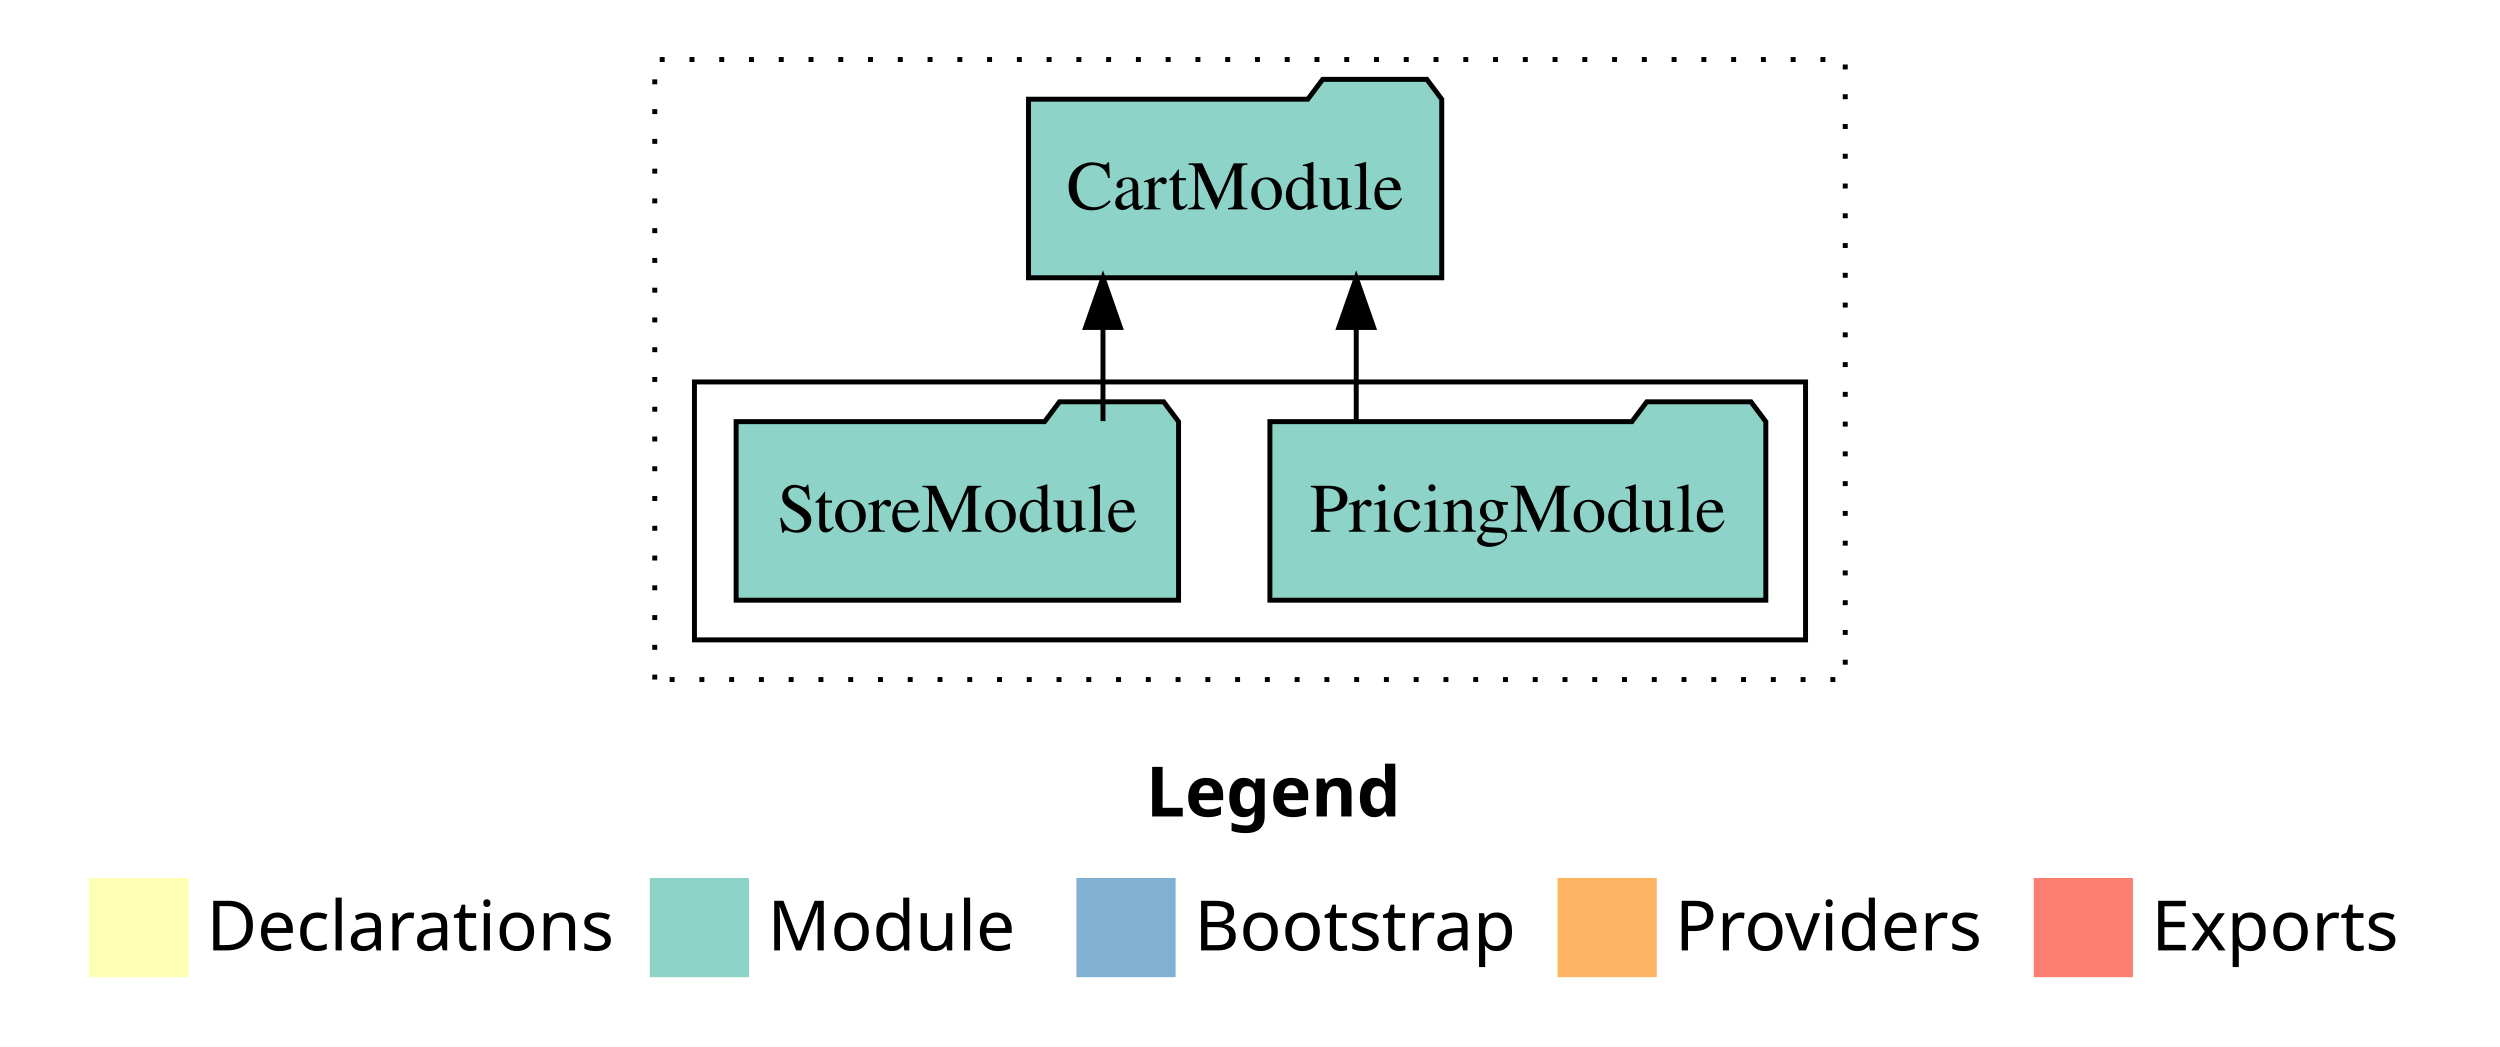
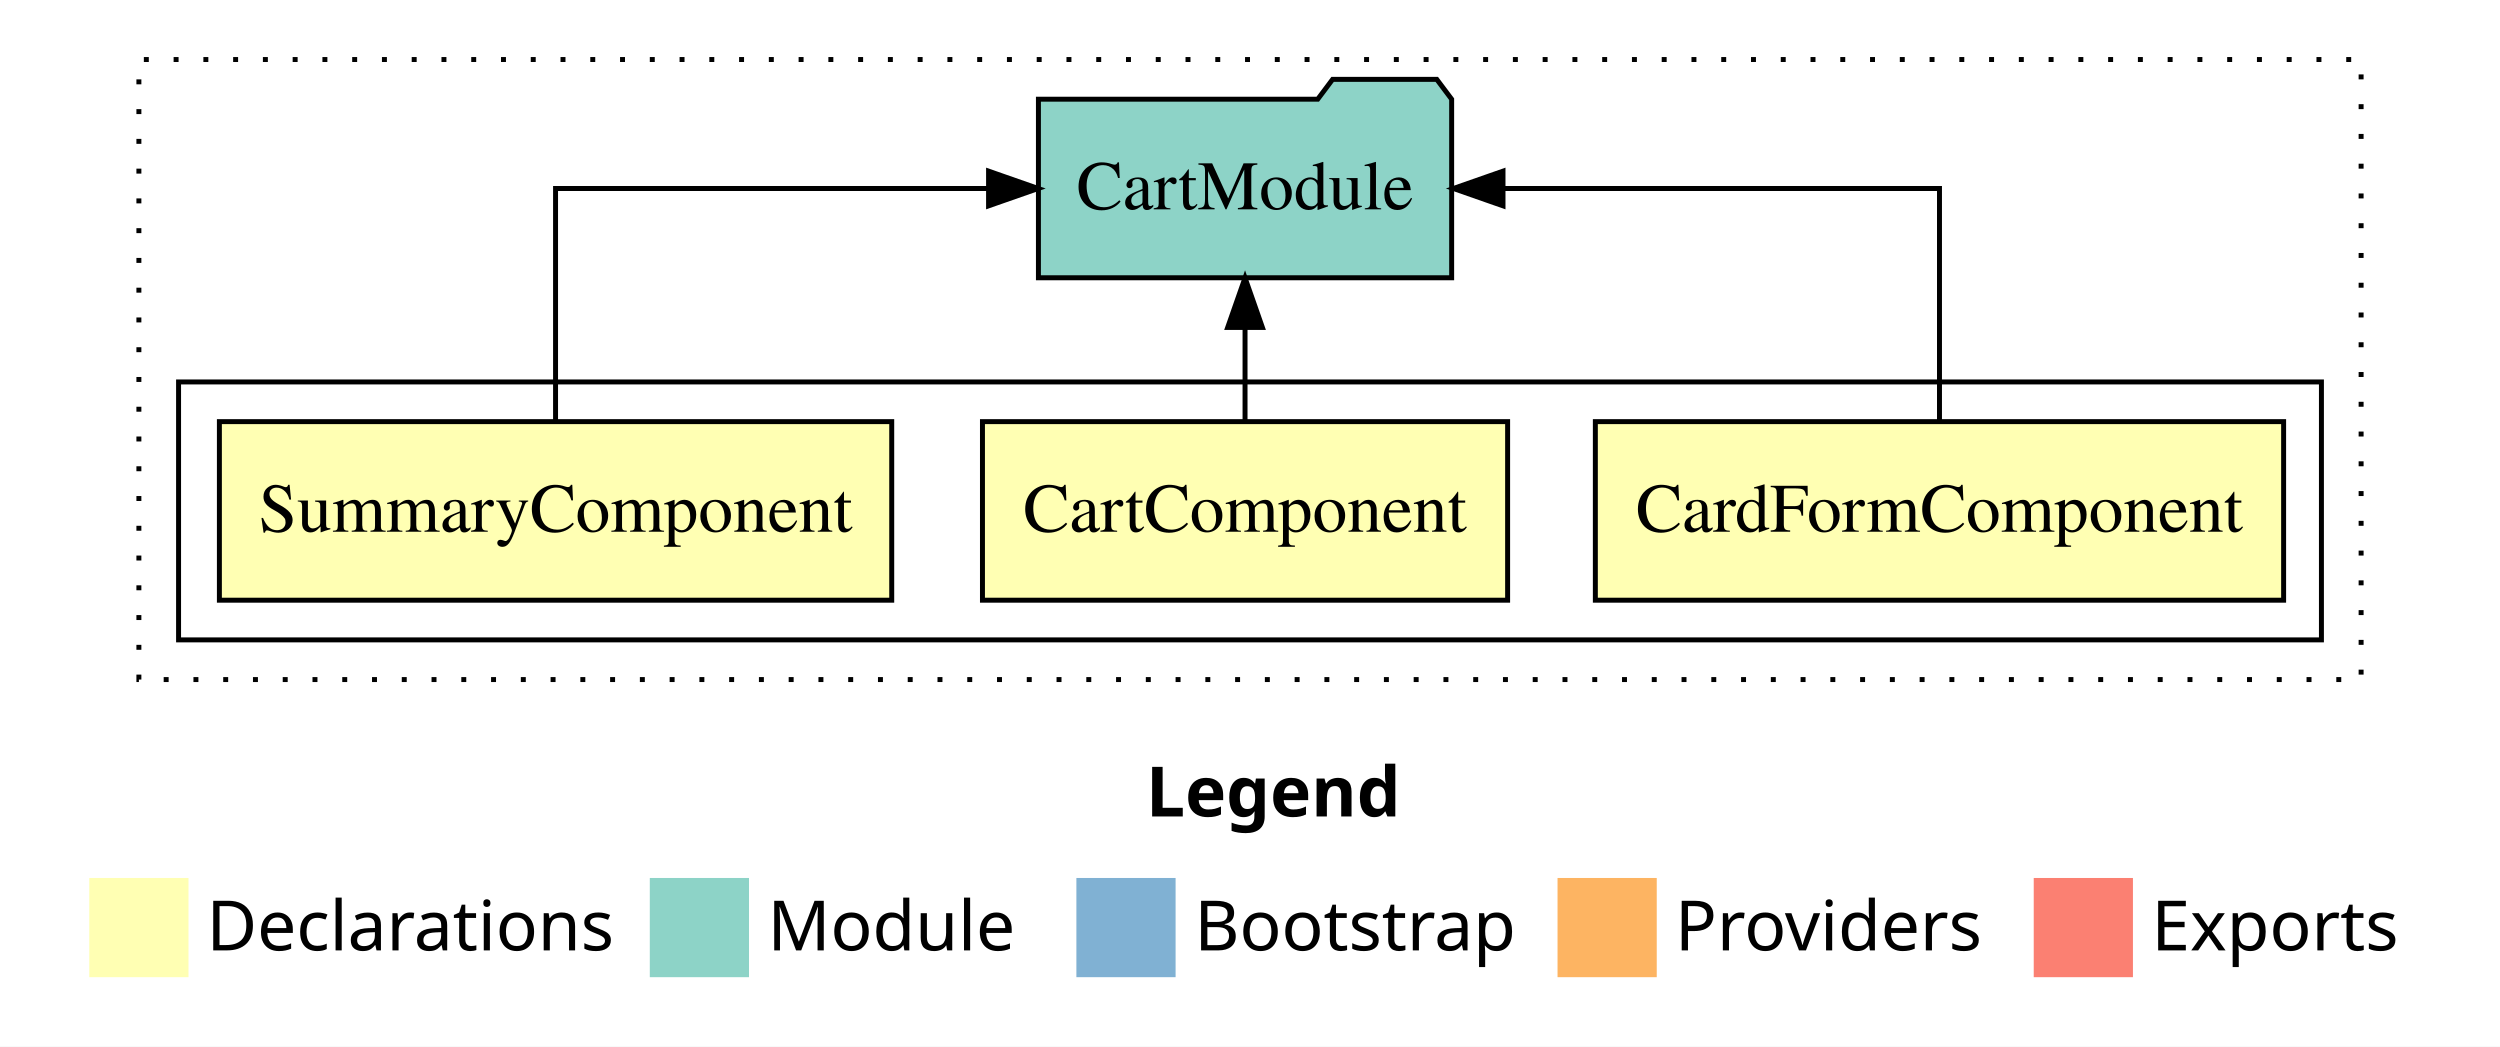
<svg xmlns="http://www.w3.org/2000/svg" width="504pt" height="211pt" viewBox="0.00 0.00 504.00 211.00">
  <g id="graph0" class="graph" transform="scale(1 1) rotate(0) translate(4 207)">
    <polygon fill="#ffffff" stroke="transparent" points="-4,4 -4,-207 500,-207 500,4 -4,4" />
    <text text-anchor="start" x="227.009" y="-42.4" font-family="sans-serif" font-weight="bold" font-size="14.00" fill="#000000">Legend</text>
    <polygon fill="#ffffb3" stroke="transparent" points="14,-10 14,-30 34,-30 34,-10 14,-10" />
    <text text-anchor="start" x="37.629" y="-15.4" font-family="sans-serif" font-size="14.00" fill="#000000">  Declarations</text>
    <polygon fill="#8dd3c7" stroke="transparent" points="127,-10 127,-30 147,-30 147,-10 127,-10" />
    <text text-anchor="start" x="150.725" y="-15.4" font-family="sans-serif" font-size="14.00" fill="#000000">  Module</text>
    <polygon fill="#80b1d3" stroke="transparent" points="213,-10 213,-30 233,-30 233,-10 213,-10" />
    <text text-anchor="start" x="236.781" y="-15.4" font-family="sans-serif" font-size="14.00" fill="#000000">  Bootstrap</text>
    <polygon fill="#fdb462" stroke="transparent" points="310,-10 310,-30 330,-30 330,-10 310,-10" />
    <text text-anchor="start" x="333.673" y="-15.4" font-family="sans-serif" font-size="14.00" fill="#000000">  Providers</text>
    <polygon fill="#fb8072" stroke="transparent" points="406,-10 406,-30 426,-30 426,-10 406,-10" />
    <text text-anchor="start" x="429.726" y="-15.4" font-family="sans-serif" font-size="14.00" fill="#000000">  Exports</text>
    <g id="clust1" class="cluster">
-       <polygon fill="none" stroke="#000000" stroke-dasharray="1,5" points="128,-70 128,-195 368,-195 368,-70 128,-70" />
+       <polygon fill="none" stroke="#000000" stroke-dasharray="1,5" points="24,-70 24,-195 472,-195 472,-70 24,-70" />
    </g>
-     <g id="clust3" class="cluster">
-       <polygon fill="none" stroke="#000000" points="136,-78 136,-130 360,-130 360,-78 136,-78" />
+     <g id="clust2" class="cluster">
+       <polygon fill="none" stroke="#000000" points="32,-78 32,-130 464,-130 464,-78 32,-78" />
    </g>
    <g id="node1" class="node">
-       <polygon fill="#8dd3c7" stroke="#000000" points="351.989,-122 348.989,-126 327.989,-126 324.989,-122 252.011,-122 252.011,-86 351.989,-86 351.989,-122" />
-       <text text-anchor="middle" x="302" y="-99.8" font-family="Times,serif" font-size="14.00" fill="#000000">PricingModule</text>
+       <polygon fill="#ffffb3" stroke="#000000" points="456.378,-122 317.622,-122 317.622,-86 456.378,-86 456.378,-122" />
+       <text text-anchor="middle" x="387" y="-99.8" font-family="Times,serif" font-size="14.00" fill="#000000">CardFormComponent</text>
+     </g>
+     <g id="node4" class="node">
+       <polygon fill="#8dd3c7" stroke="#000000" points="288.653,-187 285.653,-191 264.653,-191 261.653,-187 205.347,-187 205.347,-151 288.653,-151 288.653,-187" />
+       <text text-anchor="middle" x="247" y="-164.8" font-family="Times,serif" font-size="14.00" fill="#000000">CartModule</text>
+     </g>
+     <g id="edge1" class="edge">
+       <path fill="none" stroke="#000000" d="M387,-122.106C387,-141.339 387,-169 387,-169 387,-169 299.005,-169 299.005,-169" />
+       <polygon fill="#000000" stroke="#000000" points="299.005,-165.5 289.005,-169 299.005,-172.5 299.005,-165.5" />
+     </g>
+     <g id="node2" class="node">
+       <polygon fill="#ffffb3" stroke="#000000" points="299.936,-122 194.064,-122 194.064,-86 299.936,-86 299.936,-122" />
+       <text text-anchor="middle" x="247" y="-99.8" font-family="Times,serif" font-size="14.00" fill="#000000">CartComponent</text>
+     </g>
+     <g id="edge2" class="edge">
+       <path fill="none" stroke="#000000" d="M247,-122.106C247,-122.106 247,-140.991 247,-140.991" />
+       <polygon fill="#000000" stroke="#000000" points="243.5,-140.991 247,-150.991 250.5,-140.991 243.5,-140.991" />
    </g>
    <g id="node3" class="node">
-       <polygon fill="#8dd3c7" stroke="#000000" points="286.653,-187 283.653,-191 262.653,-191 259.653,-187 203.347,-187 203.347,-151 286.653,-151 286.653,-187" />
-       <text text-anchor="middle" x="245" y="-164.8" font-family="Times,serif" font-size="14.00" fill="#000000">CartModule</text>
+       <polygon fill="#ffffb3" stroke="#000000" points="175.772,-122 40.228,-122 40.228,-86 175.772,-86 175.772,-122" />
+       <text text-anchor="middle" x="108" y="-99.8" font-family="Times,serif" font-size="14.00" fill="#000000">SummaryComponent</text>
    </g>
-     <g id="edge1" class="edge">
-       <path fill="none" stroke="#000000" d="M269.416,-122.106C269.416,-122.106 269.416,-140.991 269.416,-140.991" />
-       <polygon fill="#000000" stroke="#000000" points="265.916,-140.991 269.416,-150.991 272.916,-140.991 265.916,-140.991" />
-     </g>
-     <g id="node2" class="node">
-       <polygon fill="#8dd3c7" stroke="#000000" points="233.598,-122 230.598,-126 209.598,-126 206.598,-122 144.402,-122 144.402,-86 233.598,-86 233.598,-122" />
-       <text text-anchor="middle" x="189" y="-99.8" font-family="Times,serif" font-size="14.00" fill="#000000">StoreModule</text>
-     </g>
-     <g id="edge2" class="edge">
-       <path fill="none" stroke="#000000" d="M218.362,-122.106C218.362,-122.106 218.362,-140.991 218.362,-140.991" />
-       <polygon fill="#000000" stroke="#000000" points="214.862,-140.991 218.362,-150.991 221.862,-140.991 214.862,-140.991" />
+     <g id="edge3" class="edge">
+       <path fill="none" stroke="#000000" d="M108,-122.106C108,-141.339 108,-169 108,-169 108,-169 195.295,-169 195.295,-169" />
+       <polygon fill="#000000" stroke="#000000" points="195.296,-172.5 205.295,-169 195.295,-165.5 195.296,-172.5" />
    </g>
  </g>
</svg>
